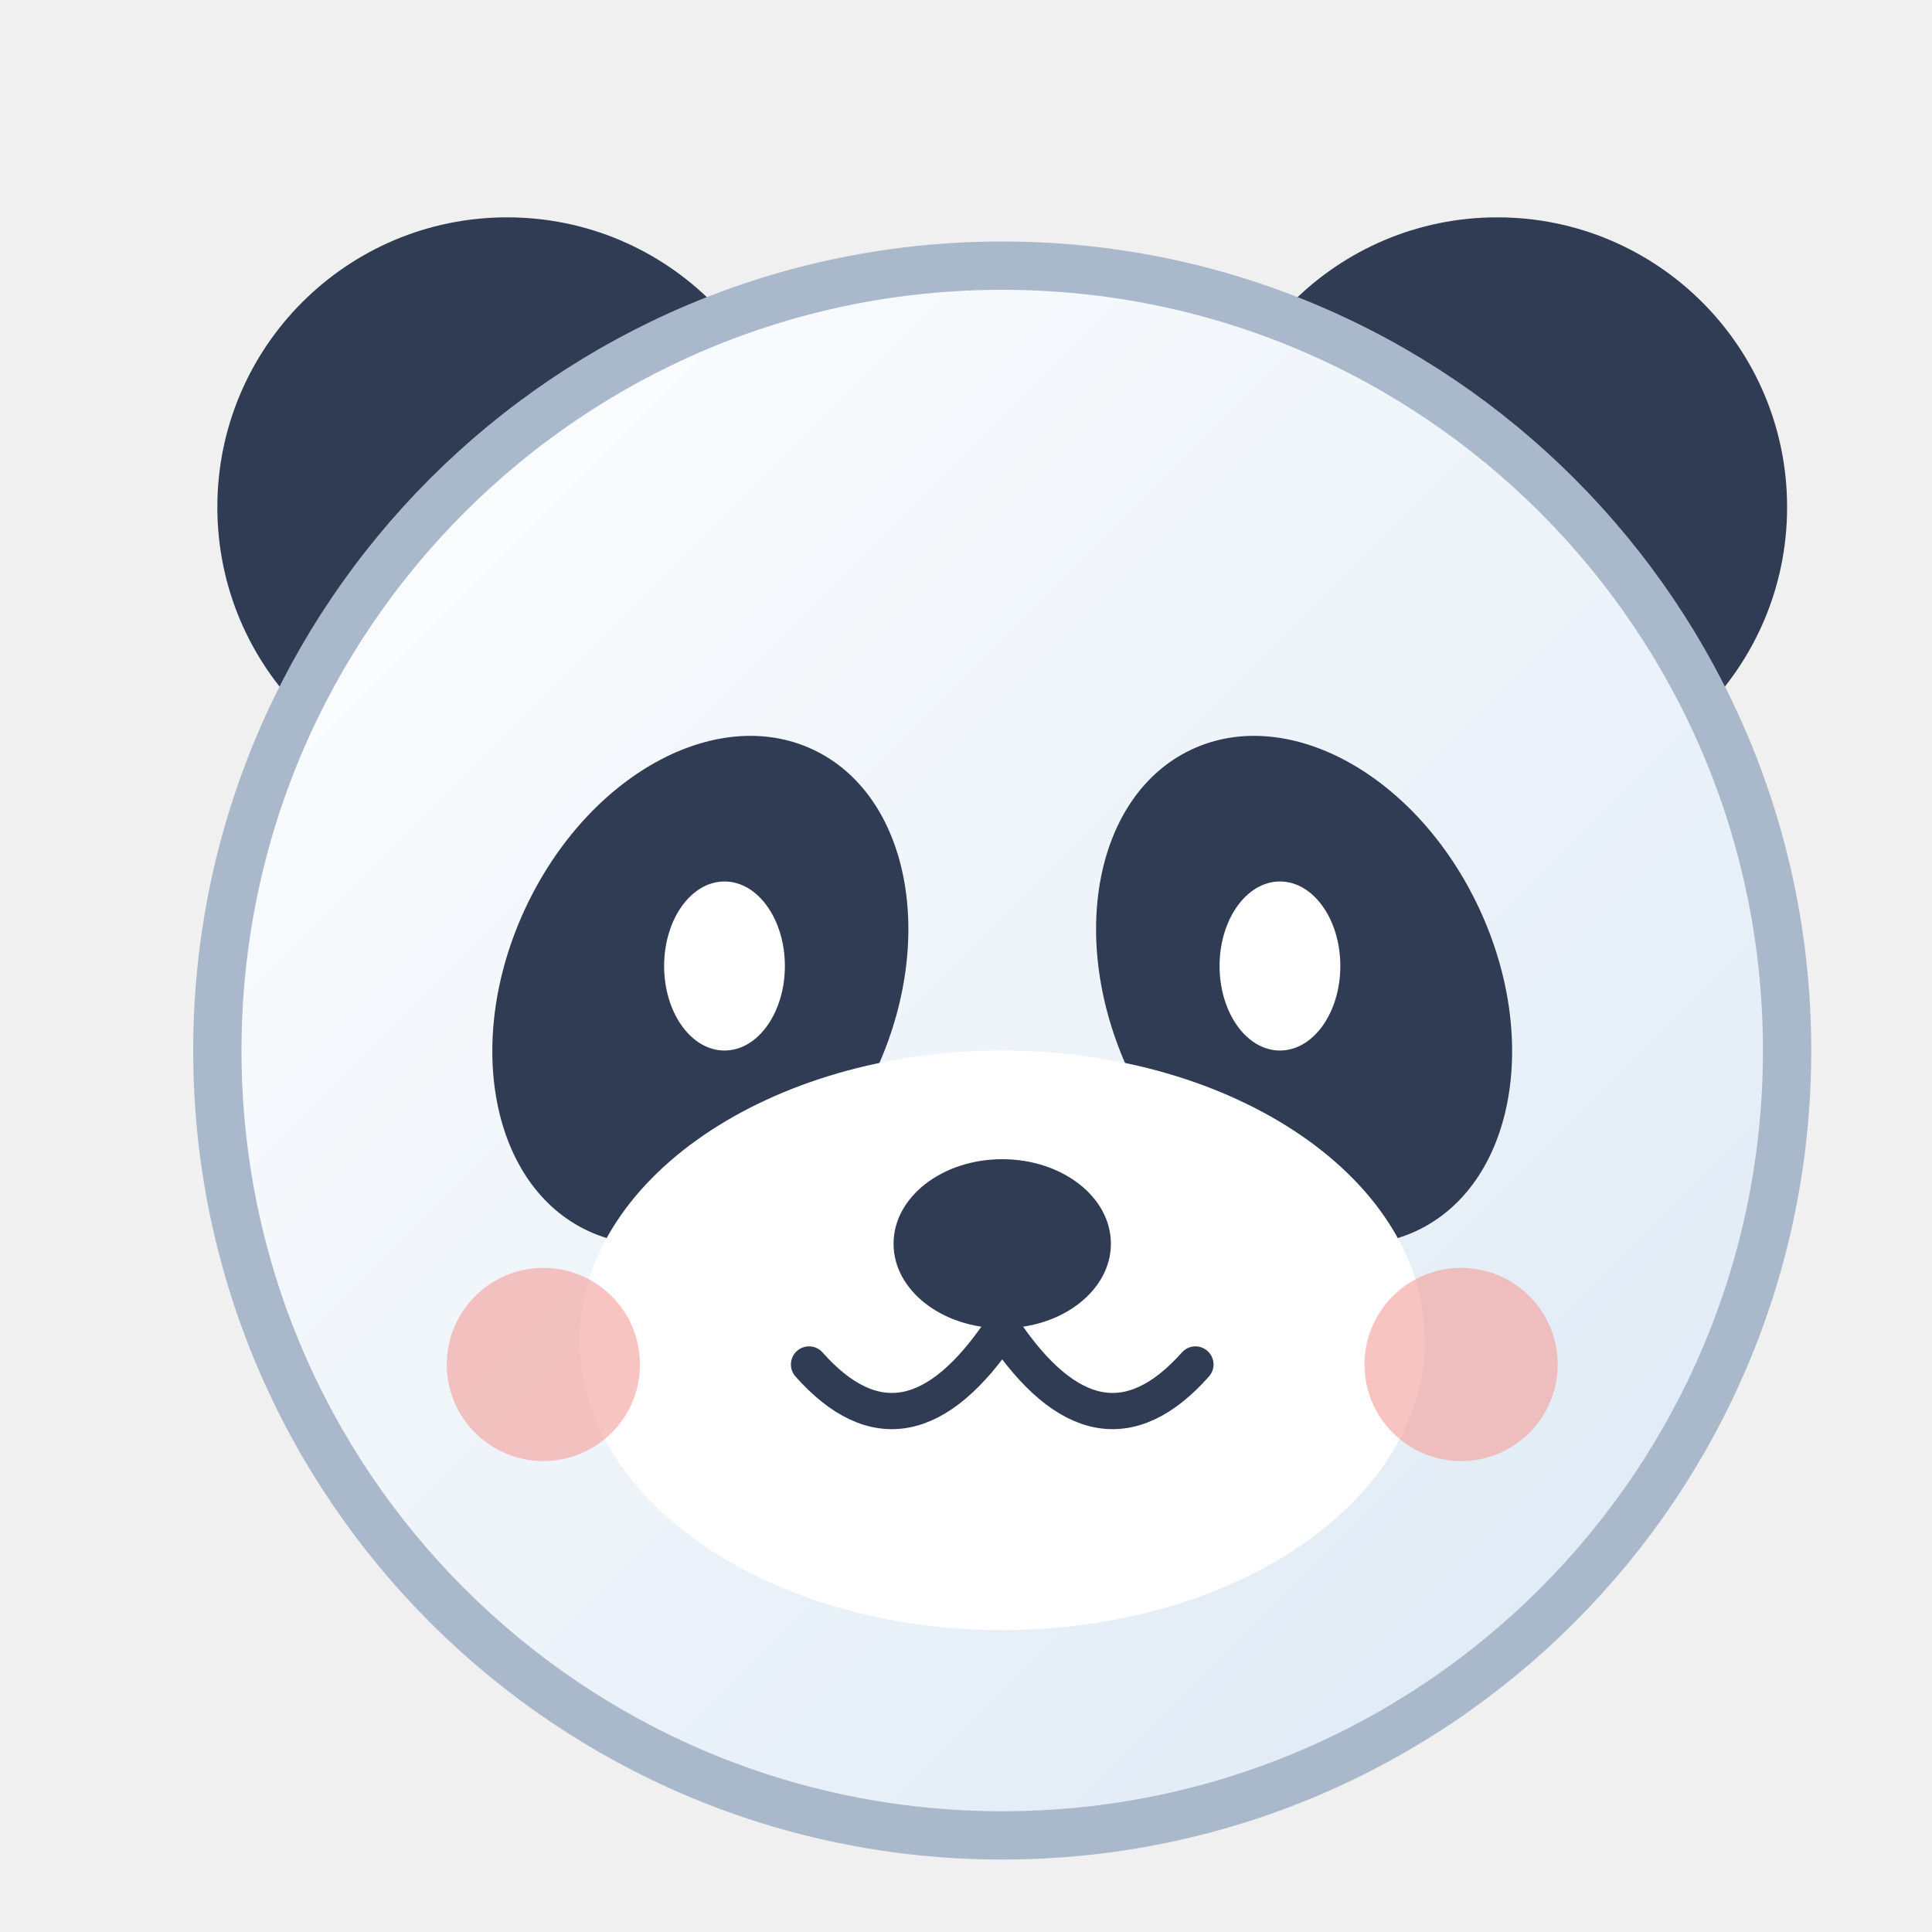
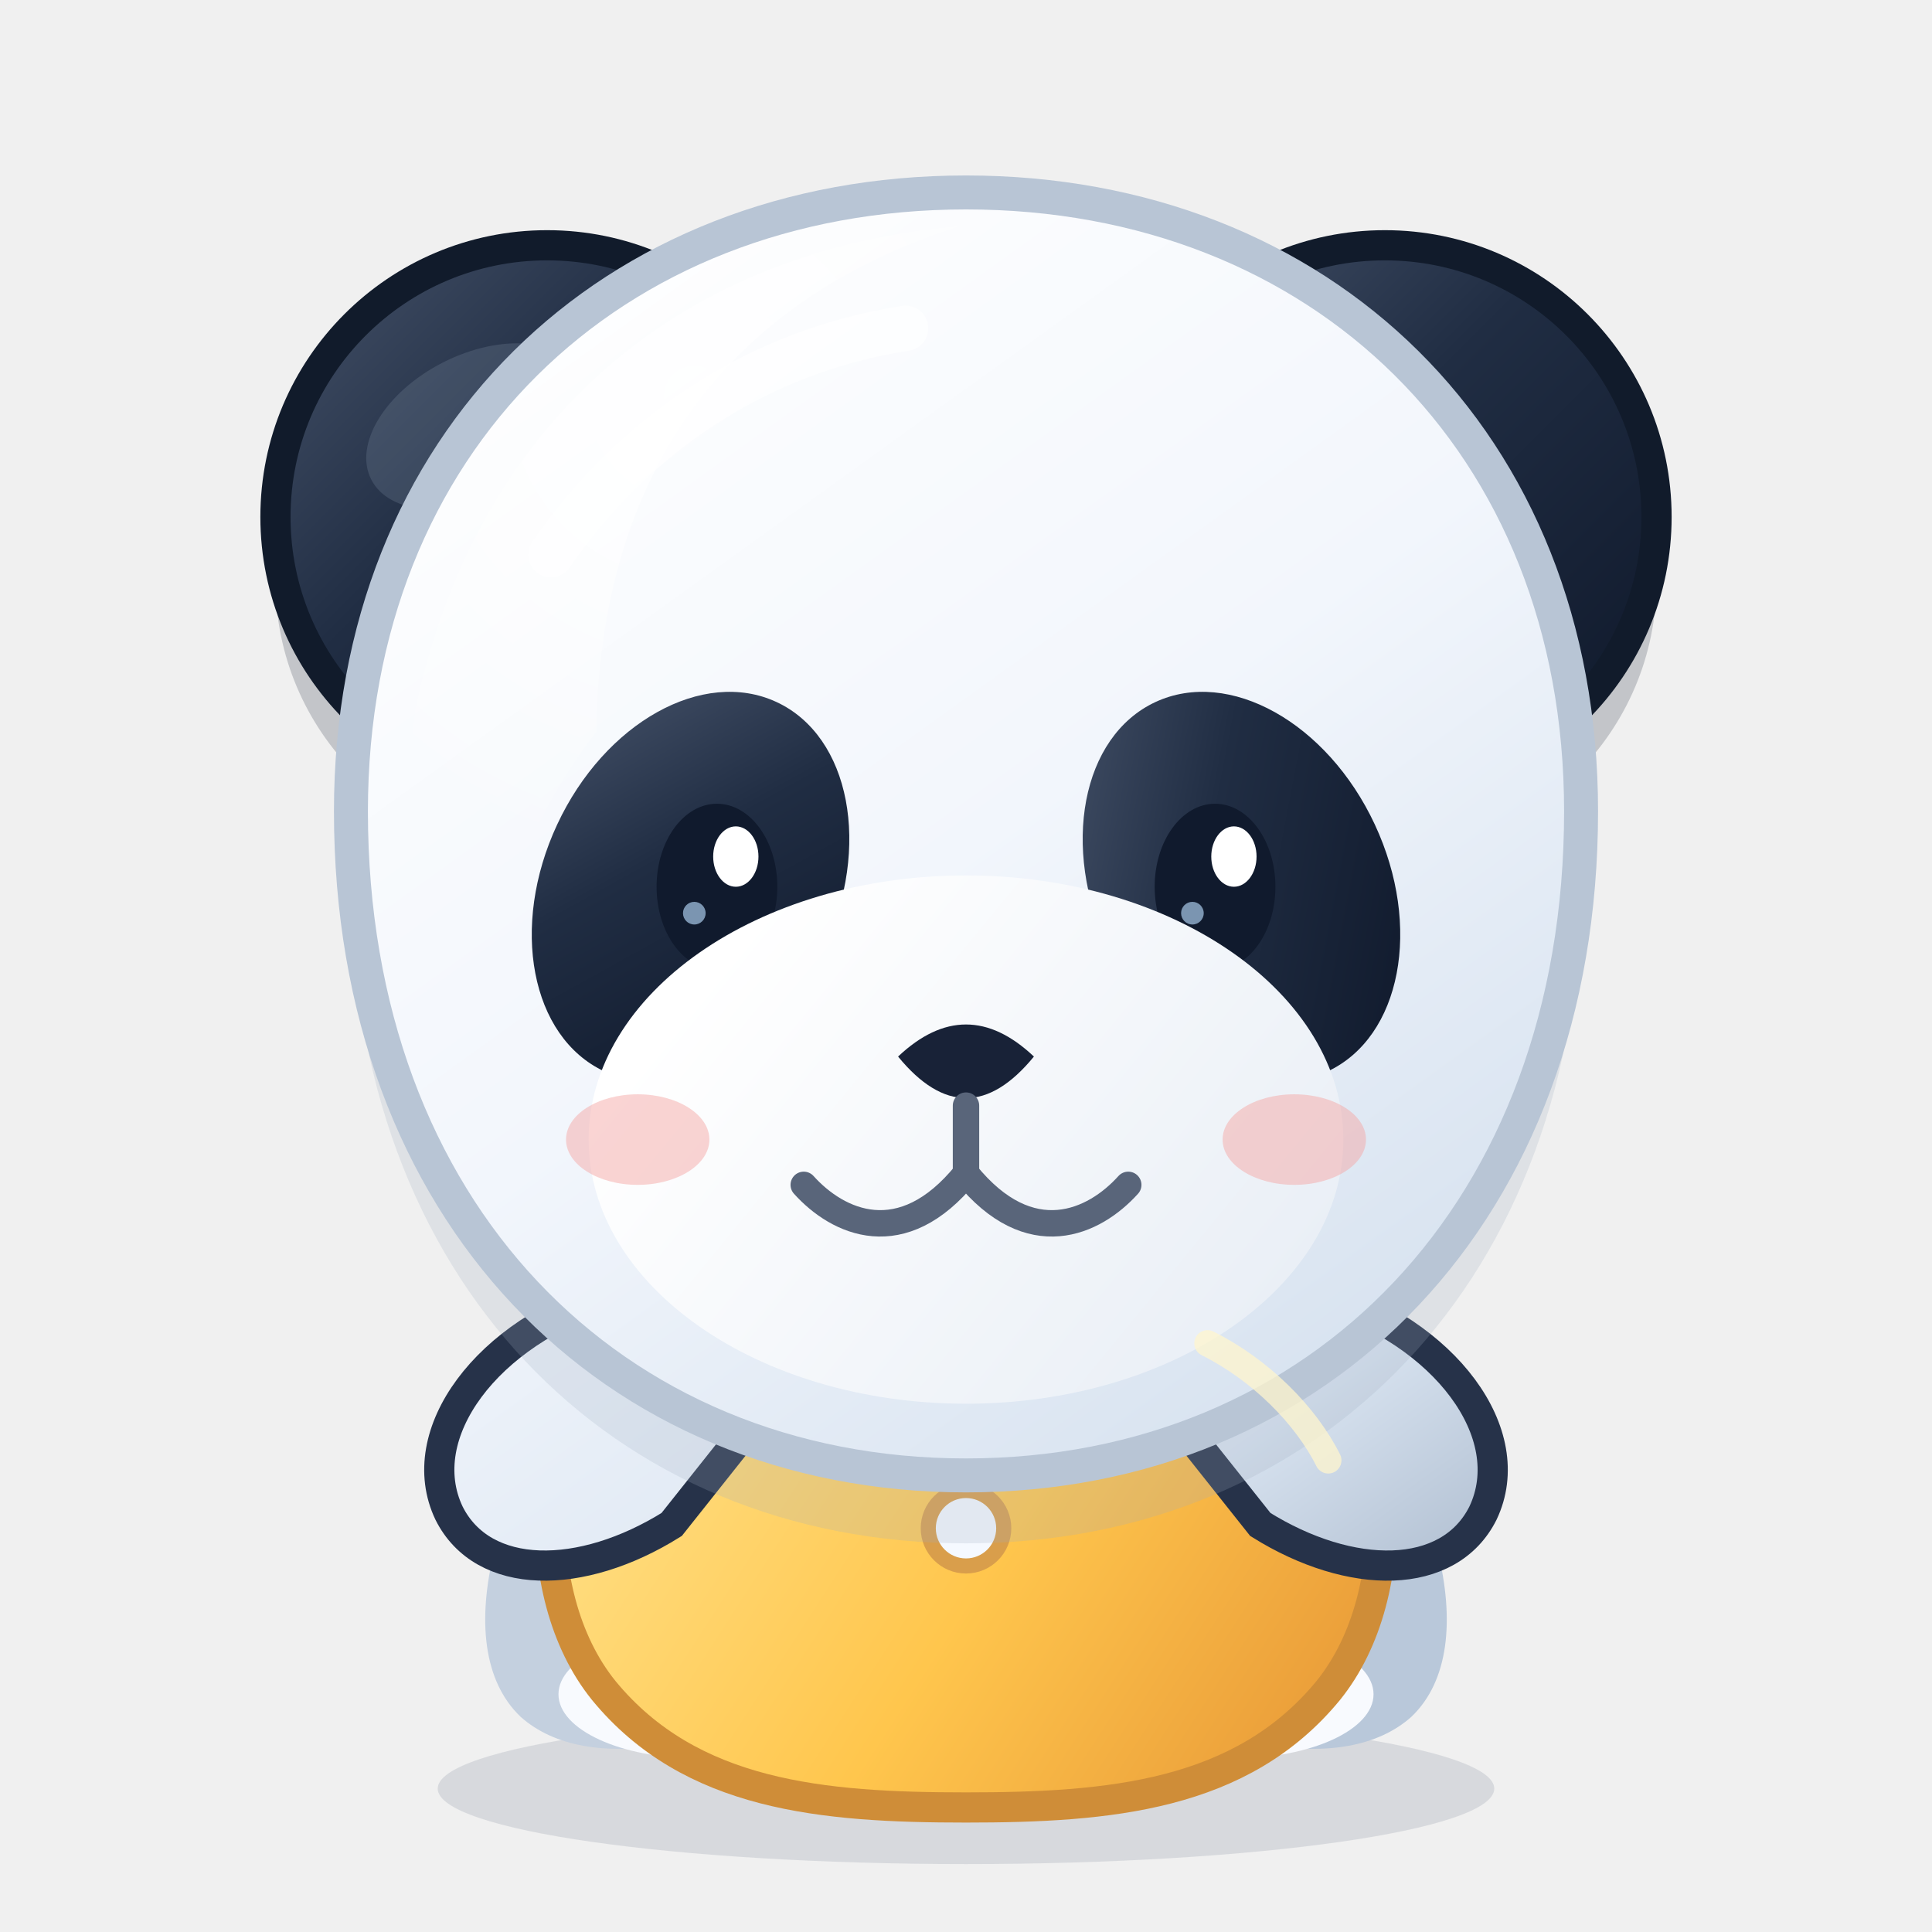
- <svg xmlns="http://www.w3.org/2000/svg" viewBox="0 0 160 160">
+ <svg xmlns="http://www.w3.org/2000/svg" viewBox="0 0 512 512" role="img" aria-labelledby="title desc">
  <defs>
-     <linearGradient id="panda" x1="0" y1="0" x2="1" y2="1">
+     <linearGradient id="pandaWhite" x1="131" y1="70" x2="390" y2="430" gradientUnits="userSpaceOnUse">
      <stop stop-color="#FFF" />
-       <stop offset="1" stop-color="#DCE8F4" />
+       <stop offset=".45" stop-color="#F2F6FC" />
+       <stop offset=".83" stop-color="#D8E3F0" />
+       <stop offset="1" stop-color="#AAB9CC" />
    </linearGradient>
+     <linearGradient id="pandaBlack" x1="0" y1="0" x2="1" y2="1">
+       <stop stop-color="#46536A" />
+       <stop offset=".42" stop-color="#202D43" />
+       <stop offset="1" stop-color="#0E1729" />
+     </linearGradient>
+     <linearGradient id="pandaHoodie" x1="153" y1="351" x2="357" y2="483" gradientUnits="userSpaceOnUse">
+       <stop stop-color="#FFE38D" />
+       <stop offset=".52" stop-color="#FFC64D" />
+       <stop offset="1" stop-color="#E69535" />
+     </linearGradient>
+     <linearGradient id="pandaMuzzle" x1="180" y1="267" x2="330" y2="390" gradientUnits="userSpaceOnUse">
+       <stop stop-color="#FFF" />
+       <stop offset="1" stop-color="#E7EDF5" />
+     </linearGradient>
+     <radialGradient id="pandaGlow" cx="0" cy="0" r="1" gradientTransform="matrix(5 130 -130 5 184 105)" gradientUnits="userSpaceOnUse">
+       <stop stop-color="#FFF" stop-opacity=".8" />
+       <stop offset="1" stop-color="#FFF" stop-opacity="0" />
+     </radialGradient>
  </defs>
-   <circle cx="42" cy="42" r="24" fill="#303C54" />
-   <circle cx="124" cy="42" r="24" fill="#303C54" />
-   <circle cx="83" cy="87" r="65" fill="url(#panda)" stroke="#AAB8CB" stroke-width="4" />
-   <ellipse cx="58" cy="82" rx="16" ry="22" transform="rotate(25 58 82)" fill="#303C54" />
-   <ellipse cx="108" cy="82" rx="16" ry="22" transform="rotate(-25 108 82)" fill="#303C54" />
-   <ellipse cx="60" cy="80" rx="5" ry="7" fill="#FFF" />
-   <ellipse cx="106" cy="80" rx="5" ry="7" fill="#FFF" />
-   <ellipse cx="83" cy="111" rx="35" ry="24" fill="#FFF" />
-   <ellipse cx="83" cy="103" rx="9" ry="7" fill="#303C54" />
-   <path d="M83 110q-8 12-16 3m16-3q8 12 16 3" fill="none" stroke="#303C54" stroke-width="3" stroke-linecap="round" />
-   <circle cx="45" cy="113" r="8" fill="#F2A5A0" opacity=".65" />
-   <circle cx="121" cy="113" r="8" fill="#F2A5A0" opacity=".65" />
+   <ellipse cx="256" cy="474" rx="140" ry="20" fill="#3D4C68" opacity=".14" />
+   <circle cx="145" cy="145" r="72" fill="#101A2D" opacity=".2" transform="translate(0 9)" />
+   <circle cx="367" cy="145" r="72" fill="#101A2D" opacity=".2" transform="translate(0 9)" />
+   <circle cx="145" cy="137" r="72" fill="url(#pandaBlack)" stroke="#111B2B" stroke-width="8" />
+   <circle cx="367" cy="137" r="72" fill="url(#pandaBlack)" stroke="#111B2B" stroke-width="8" />
+   <ellipse cx="126" cy="113" rx="31" ry="19" fill="#8392A8" opacity=".24" transform="rotate(-27 126 113)" />
+   <ellipse cx="348" cy="113" rx="31" ry="19" fill="#8392A8" opacity=".24" transform="rotate(-27 348 113)" />
+   <path d="M160 355c-28 35-42 81-22 100 18 16 55 8 87-13l-3-68-62-19Z" fill="#C4D0DF" />
+   <path d="M352 355c28 35 42 81 22 100-18 16-55 8-87-13l3-68 62-19Z" fill="#B9C8DA" />
+   <ellipse cx="185" cy="449" rx="37" ry="17" fill="#F8FAFE" />
+   <ellipse cx="327" cy="449" rx="37" ry="17" fill="#F8FAFE" />
+   <path d="M164 343c-22 31-25 79-4 105 23 28 58 31 96 31s73-3 96-31c21-26 18-74-4-105l-43-21H207l-43 21Z" fill="url(#pandaHoodie)" stroke="#CF8D38" stroke-width="8" />
+   <path d="M208 354c12-18 28-27 48-27s36 9 48 27" fill="none" stroke="#FFF0B9" stroke-width="10" stroke-linecap="round" />
+   <path d="M230 335c-3 26 8 44 26 44s29-18 26-44" fill="#FFE9AC" />
+   <circle cx="256" cy="405" r="10" fill="#F5F9FF" stroke="#D99E4B" stroke-width="4" />
+   <path d="M162 343c-33 10-53 37-43 58 9 18 35 18 59 3l27-34-43-27Z" fill="url(#pandaWhite)" stroke="#263249" stroke-width="8" />
+   <path d="M350 343c33 10 53 37 43 58-9 18-35 18-59 3l-27-34 43-27Z" fill="url(#pandaWhite)" stroke="#263249" stroke-width="8" />
+   <path d="M93 224c0-98 69-164 163-164s163 66 163 164c0 106-69 176-163 176S93 330 93 224Z" fill="#9EADBF" opacity=".22" transform="translate(0 9)" />
+   <path d="M93 215c0-98 69-164 163-164s163 66 163 164c0 106-69 176-163 176S93 321 93 215Z" fill="url(#pandaWhite)" stroke="#B8C5D5" stroke-width="9" />
+   <path d="M110 188c17-79 73-122 144-128-62 20-95 66-96 134-28 36-35 81-20 125-25-35-34-82-28-131Z" fill="url(#pandaGlow)" />
+   <ellipse cx="183" cy="235" rx="39" ry="54" transform="rotate(25 183 235)" fill="url(#pandaBlack)" />
+   <ellipse cx="329" cy="235" rx="39" ry="54" transform="rotate(-25 329 235)" fill="url(#pandaBlack)" />
+   <ellipse cx="190" cy="235" rx="16" ry="22" fill="#101A2D" />
+   <ellipse cx="322" cy="235" rx="16" ry="22" fill="#101A2D" />
+   <ellipse cx="195" cy="227" rx="6" ry="8" fill="#FFF" />
+   <ellipse cx="327" cy="227" rx="6" ry="8" fill="#FFF" />
+   <circle cx="184" cy="242" r="3" fill="#A8C9E9" opacity=".7" />
+   <circle cx="316" cy="242" r="3" fill="#A8C9E9" opacity=".7" />
+   <ellipse cx="256" cy="302" rx="100" ry="70" fill="url(#pandaMuzzle)" />
+   <ellipse cx="169" cy="302" rx="19" ry="12" fill="#F4A5A4" opacity=".48" />
+   <ellipse cx="343" cy="302" rx="19" ry="12" fill="#F4A5A4" opacity=".48" />
+   <path d="M238 280q18-17 36 0-18 22-36 0Z" fill="#182237" />
+   <path d="M256 293v18m0 0c-17 21-34 13-43 3m43-3c17 21 34 13 43 3" fill="none" stroke="#59657A" stroke-width="7" stroke-linecap="round" />
+   <path d="M146 147c22-32 55-54 94-60" fill="none" stroke="#FFF" stroke-width="12" stroke-linecap="round" opacity=".68" />
+   <path d="M320 356c14 7 26 19 32 31" fill="none" stroke="#FFF5CE" stroke-width="7" stroke-linecap="round" opacity=".75" />
</svg>
